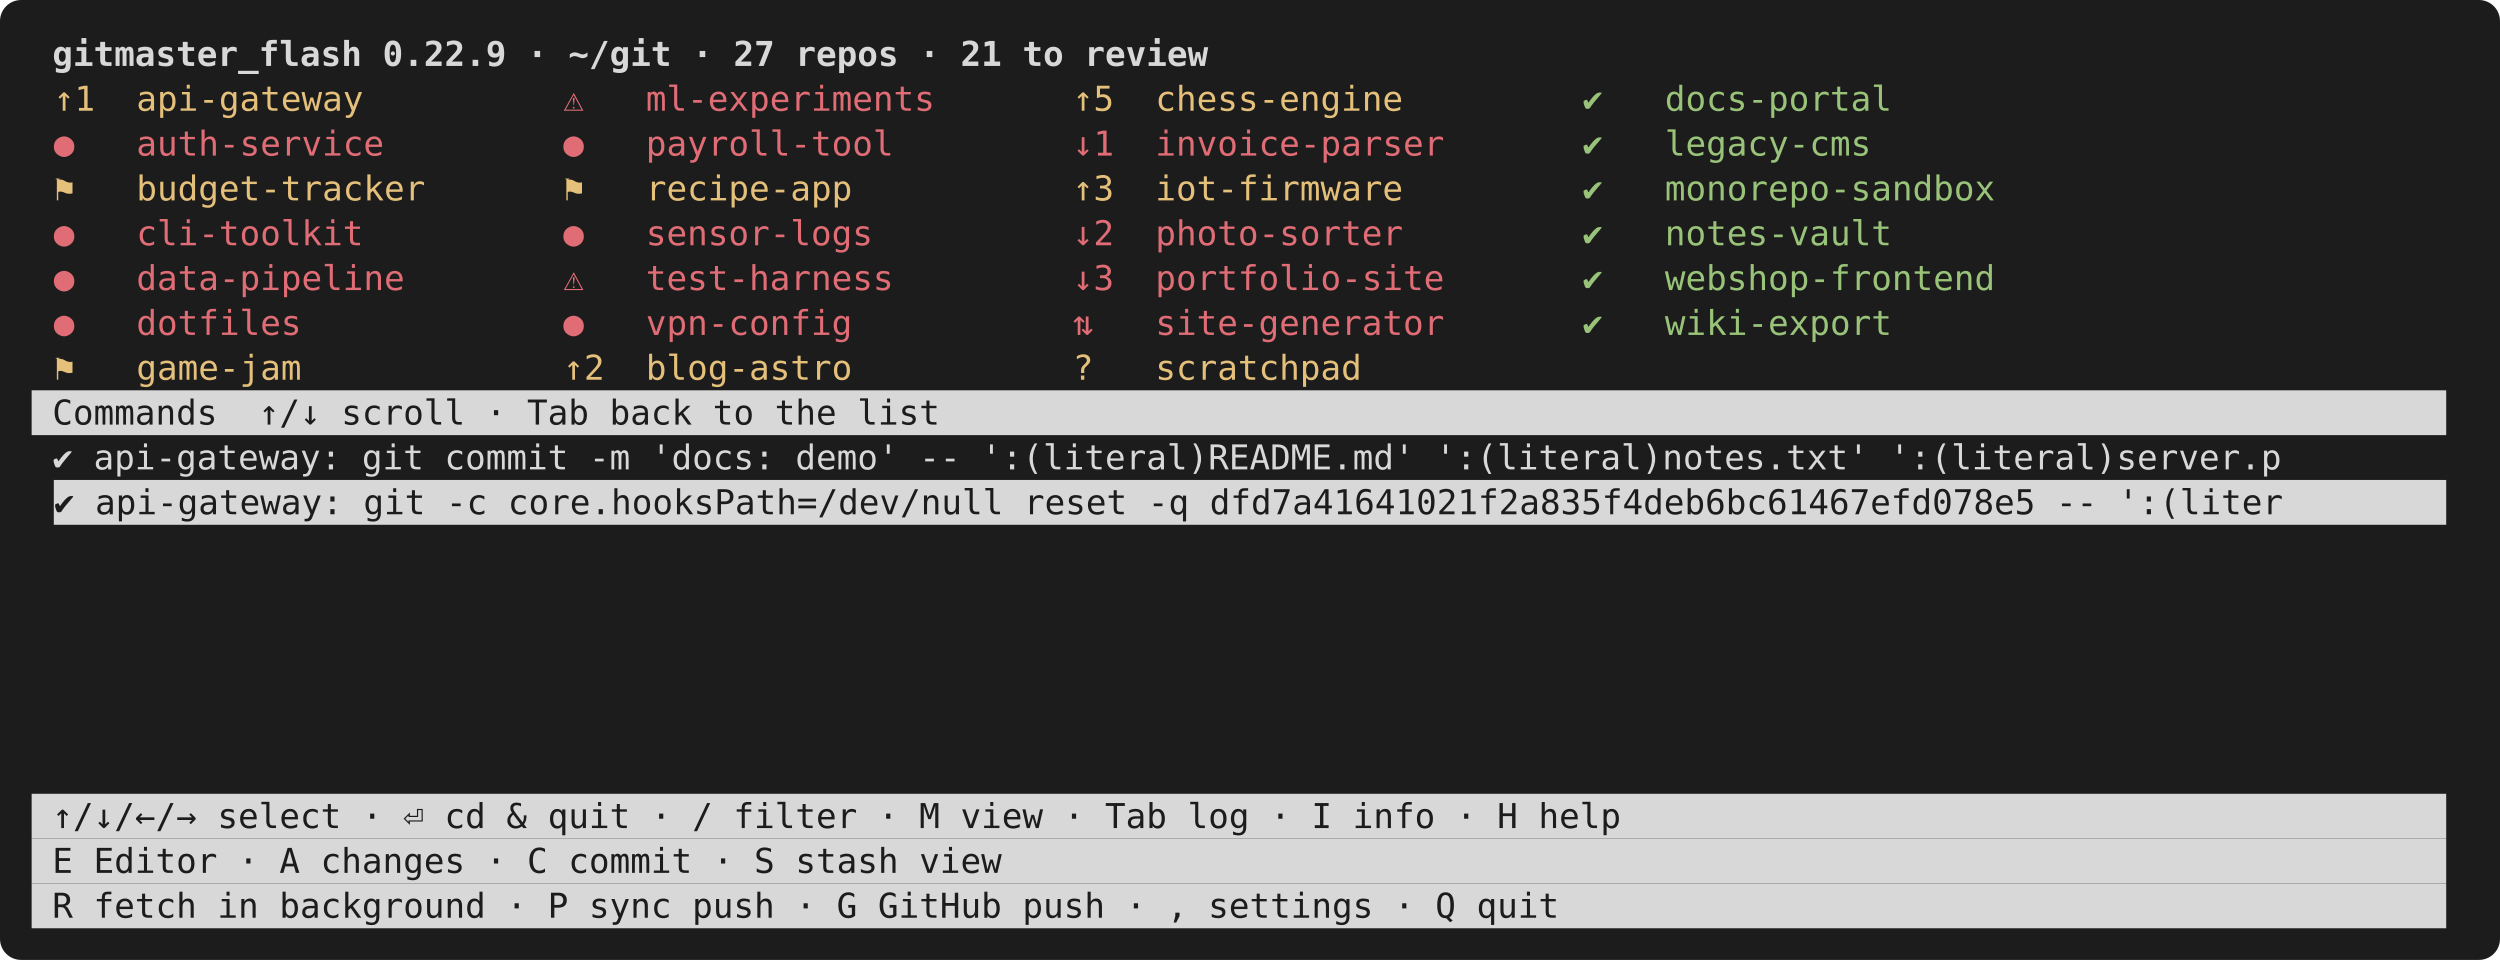
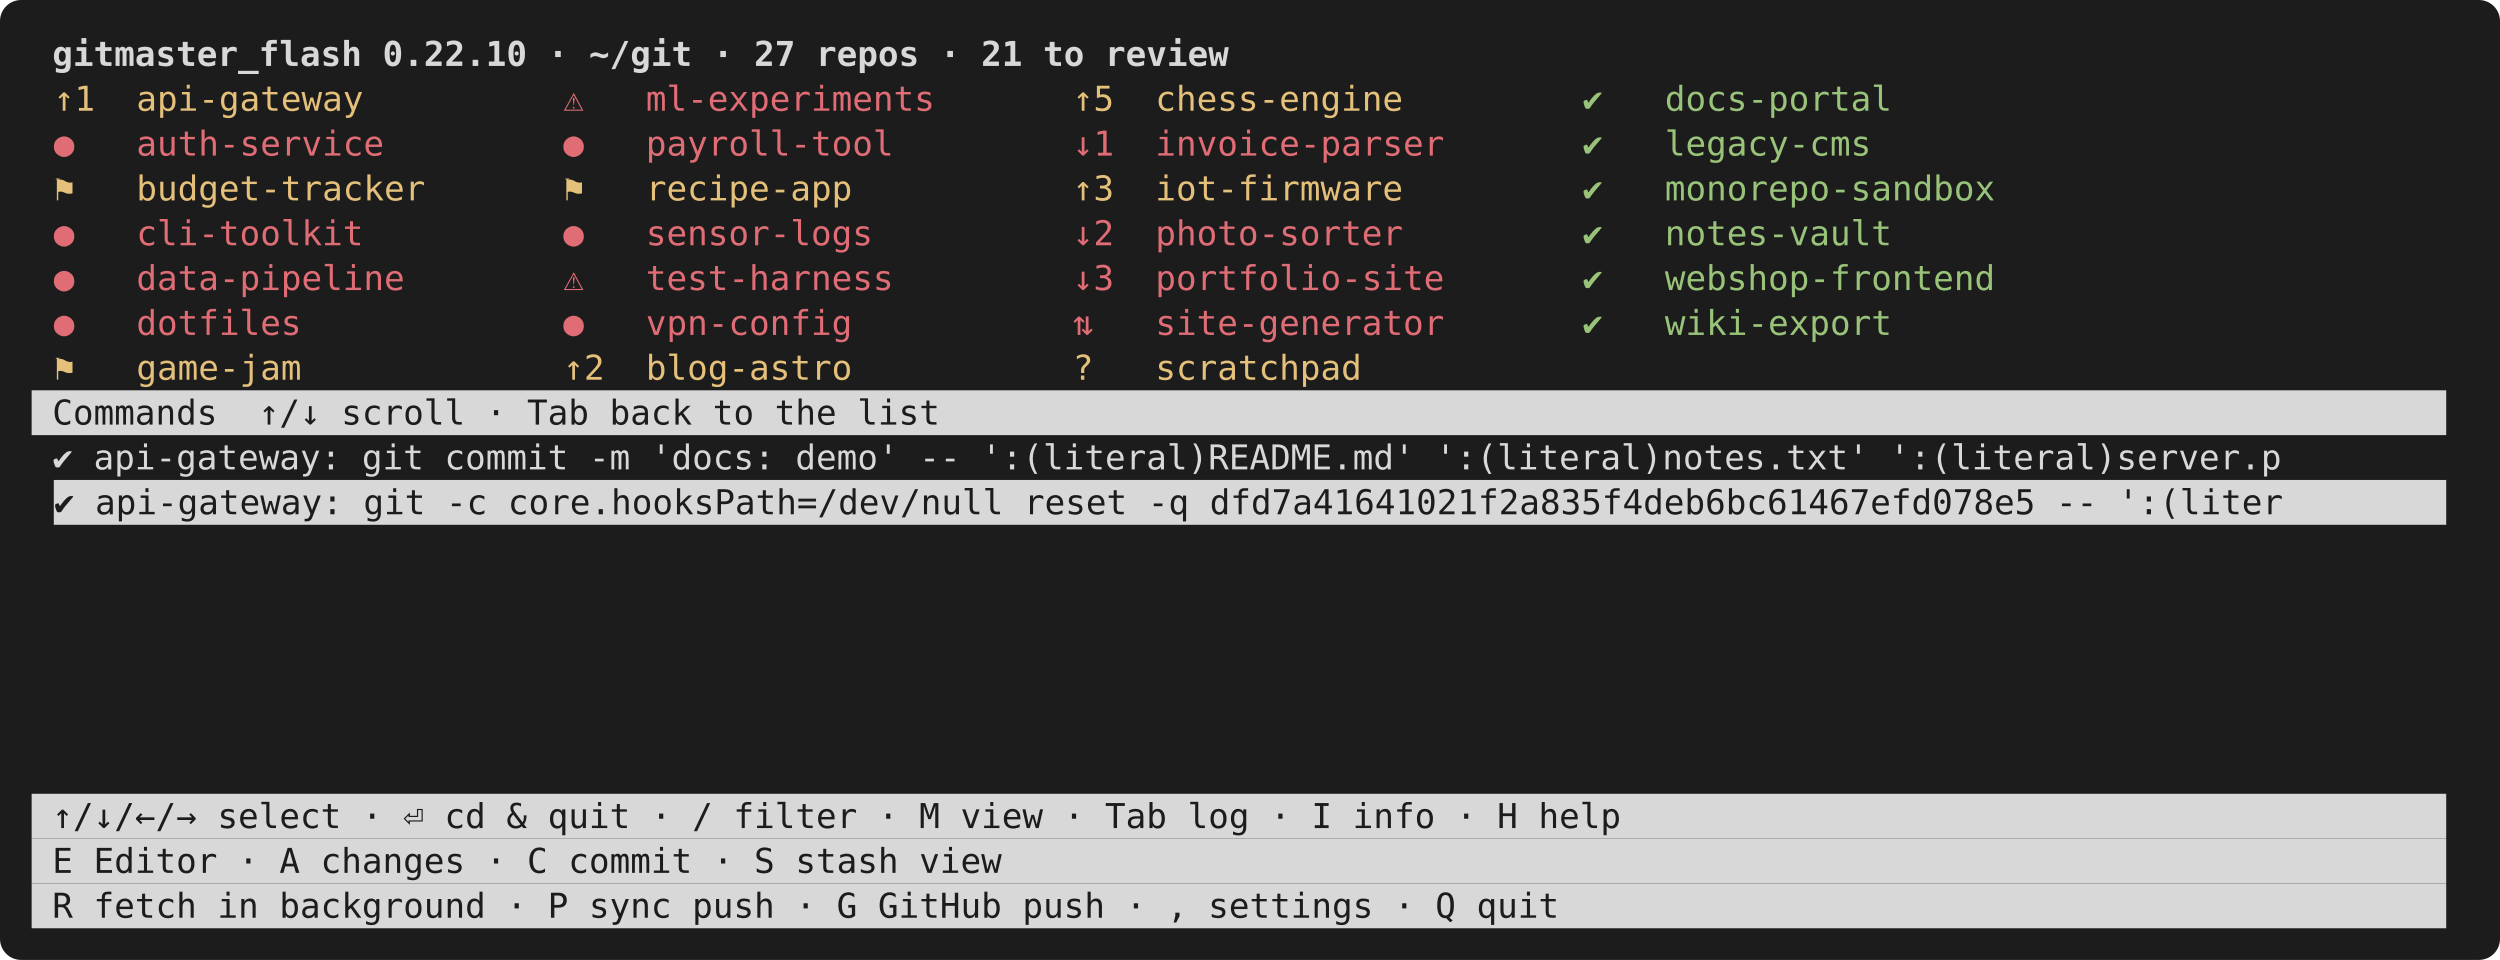
<svg xmlns="http://www.w3.org/2000/svg" viewBox="0 0 948 364" width="948" height="364" font-family="ui-monospace,SFMono-Regular,Menlo,Consolas,monospace" font-size="13">
  <rect width="948" height="364" rx="8" fill="#1c1c1c" />
-   <text x="12.0" y="25.0" fill="#d8d8d8" font-weight="bold" xml:space="preserve"> gitmaster_flash 0.22.9 · ~/git · 27 repos · 21 to review                                                    </text>
+   <text x="12.0" y="25.0" fill="#d8d8d8" font-weight="bold" xml:space="preserve"> gitmaster_flash 0.22.10 · ~/git · 27 repos · 21 to review                                                   </text>
  <text x="20.4" y="42.0" fill="#e5c07b" xml:space="preserve">↑1  api-gateway      </text>
  <text x="213.6" y="42.0" fill="#e06c75" xml:space="preserve">⚠   ml-experiments   </text>
  <text x="406.8" y="42.0" fill="#e5c07b" xml:space="preserve">↑5  chess-engine     </text>
  <text x="600.0" y="42.0" fill="#98c379" xml:space="preserve">✔   docs-portal      </text>
  <text x="20.4" y="59.0" fill="#e06c75" xml:space="preserve">●   auth-service     </text>
  <text x="213.6" y="59.0" fill="#e06c75" xml:space="preserve">●   payroll-tool     </text>
  <text x="406.8" y="59.0" fill="#e06c75" xml:space="preserve">↓1  invoice-parser   </text>
  <text x="600.0" y="59.0" fill="#98c379" xml:space="preserve">✔   legacy-cms       </text>
  <text x="20.4" y="76.0" fill="#e5c07b" xml:space="preserve">⚑   budget-tracker   </text>
  <text x="213.6" y="76.0" fill="#e5c07b" xml:space="preserve">⚑   recipe-app       </text>
  <text x="406.8" y="76.0" fill="#e5c07b" xml:space="preserve">↑3  iot-firmware     </text>
  <text x="600.0" y="76.0" fill="#98c379" xml:space="preserve">✔   monorepo-sandbox </text>
  <text x="20.4" y="93.0" fill="#e06c75" xml:space="preserve">●   cli-toolkit      </text>
  <text x="213.6" y="93.0" fill="#e06c75" xml:space="preserve">●   sensor-logs      </text>
  <text x="406.8" y="93.0" fill="#e06c75" xml:space="preserve">↓2  photo-sorter     </text>
  <text x="600.0" y="93.0" fill="#98c379" xml:space="preserve">✔   notes-vault      </text>
  <text x="20.4" y="110.0" fill="#e06c75" xml:space="preserve">●   data-pipeline    </text>
  <text x="213.6" y="110.0" fill="#e06c75" xml:space="preserve">⚠   test-harness     </text>
  <text x="406.8" y="110.0" fill="#e06c75" xml:space="preserve">↓3  portfolio-site   </text>
  <text x="600.0" y="110.0" fill="#98c379" xml:space="preserve">✔   webshop-frontend </text>
  <text x="20.4" y="127.0" fill="#e06c75" xml:space="preserve">●   dotfiles         </text>
  <text x="213.6" y="127.0" fill="#e06c75" xml:space="preserve">●   vpn-config       </text>
  <text x="406.8" y="127.0" fill="#e06c75" xml:space="preserve">⇅   site-generator   </text>
  <text x="600.0" y="127.0" fill="#98c379" xml:space="preserve">✔   wiki-export      </text>
  <text x="20.4" y="144.0" fill="#e5c07b" xml:space="preserve">⚑   game-jam         </text>
  <text x="213.6" y="144.0" fill="#e5c07b" xml:space="preserve">↑2  blog-astro       </text>
  <text x="406.8" y="144.0" fill="#e5c07b" xml:space="preserve">?   scratchpad       </text>
  <rect x="12.0" y="148.0" width="915.6" height="17.0" fill="#d8d8d8" />
  <text x="12.0" y="161.0" fill="#1c1c1c" xml:space="preserve"> Commands  ↑/↓ scroll · Tab back to the list                                                                 </text>
  <text x="12.0" y="178.0" fill="#d8d8d8" xml:space="preserve"> ✔ api-gateway: git commit -m 'docs: demo' -- ':(literal)README.md' ':(literal)notes.txt' ':(literal)server.p </text>
  <rect x="20.4" y="182.0" width="907.2" height="17.0" fill="#d8d8d8" />
  <text x="20.4" y="195.0" fill="#1c1c1c" xml:space="preserve">✔ api-gateway: git -c core.hooksPath=/dev/null reset -q dfd7a41641021f2a835f4deb6bc61467efd078e5 -- ':(liter</text>
  <rect x="12.0" y="301.0" width="915.6" height="17.0" fill="#d8d8d8" />
  <text x="12.0" y="314.0" fill="#1c1c1c" xml:space="preserve"> ↑/↓/←/→ select · ⏎ cd &amp; quit · / filter · M view · Tab log · I info · H help                                </text>
  <rect x="12.0" y="318.0" width="915.6" height="17.0" fill="#d8d8d8" />
  <text x="12.0" y="331.0" fill="#1c1c1c" xml:space="preserve"> E Editor · A changes · C commit · S stash view                                                              </text>
  <rect x="12.0" y="335.0" width="915.6" height="17.0" fill="#d8d8d8" />
  <text x="12.0" y="348.0" fill="#1c1c1c" xml:space="preserve"> R fetch in background · P sync push · G GitHub push · , settings · Q quit                                   </text>
</svg>
